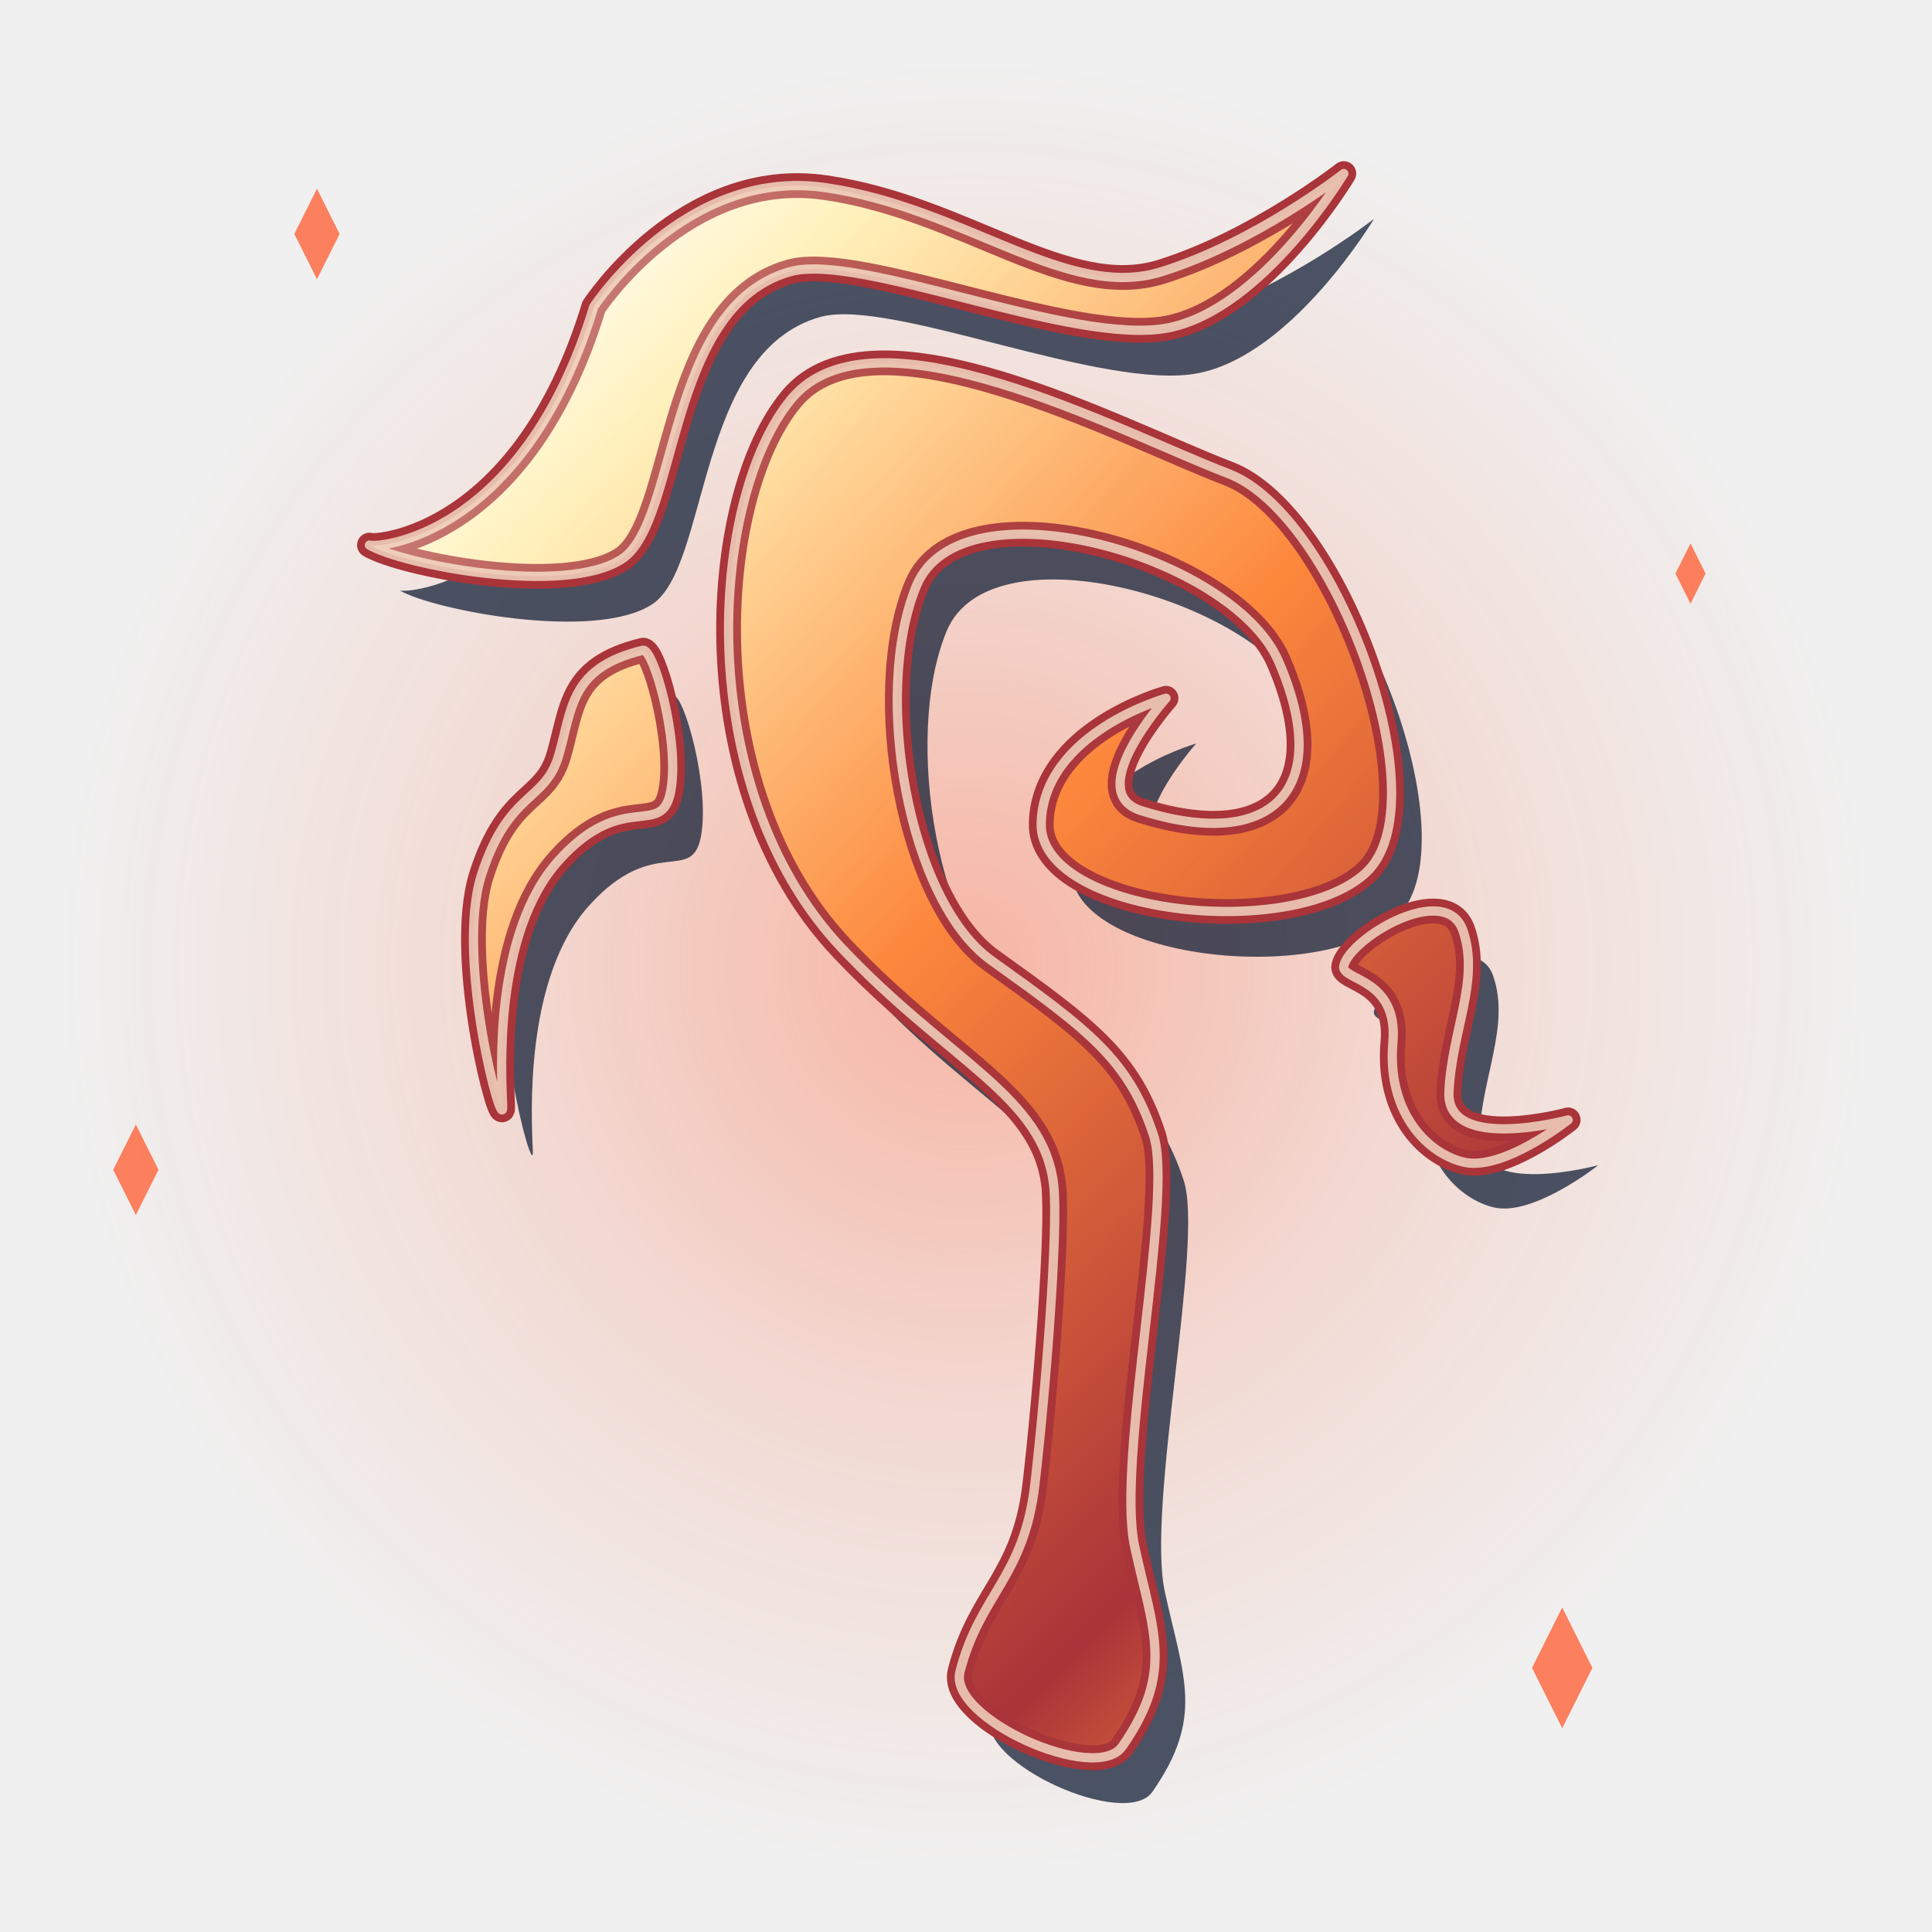
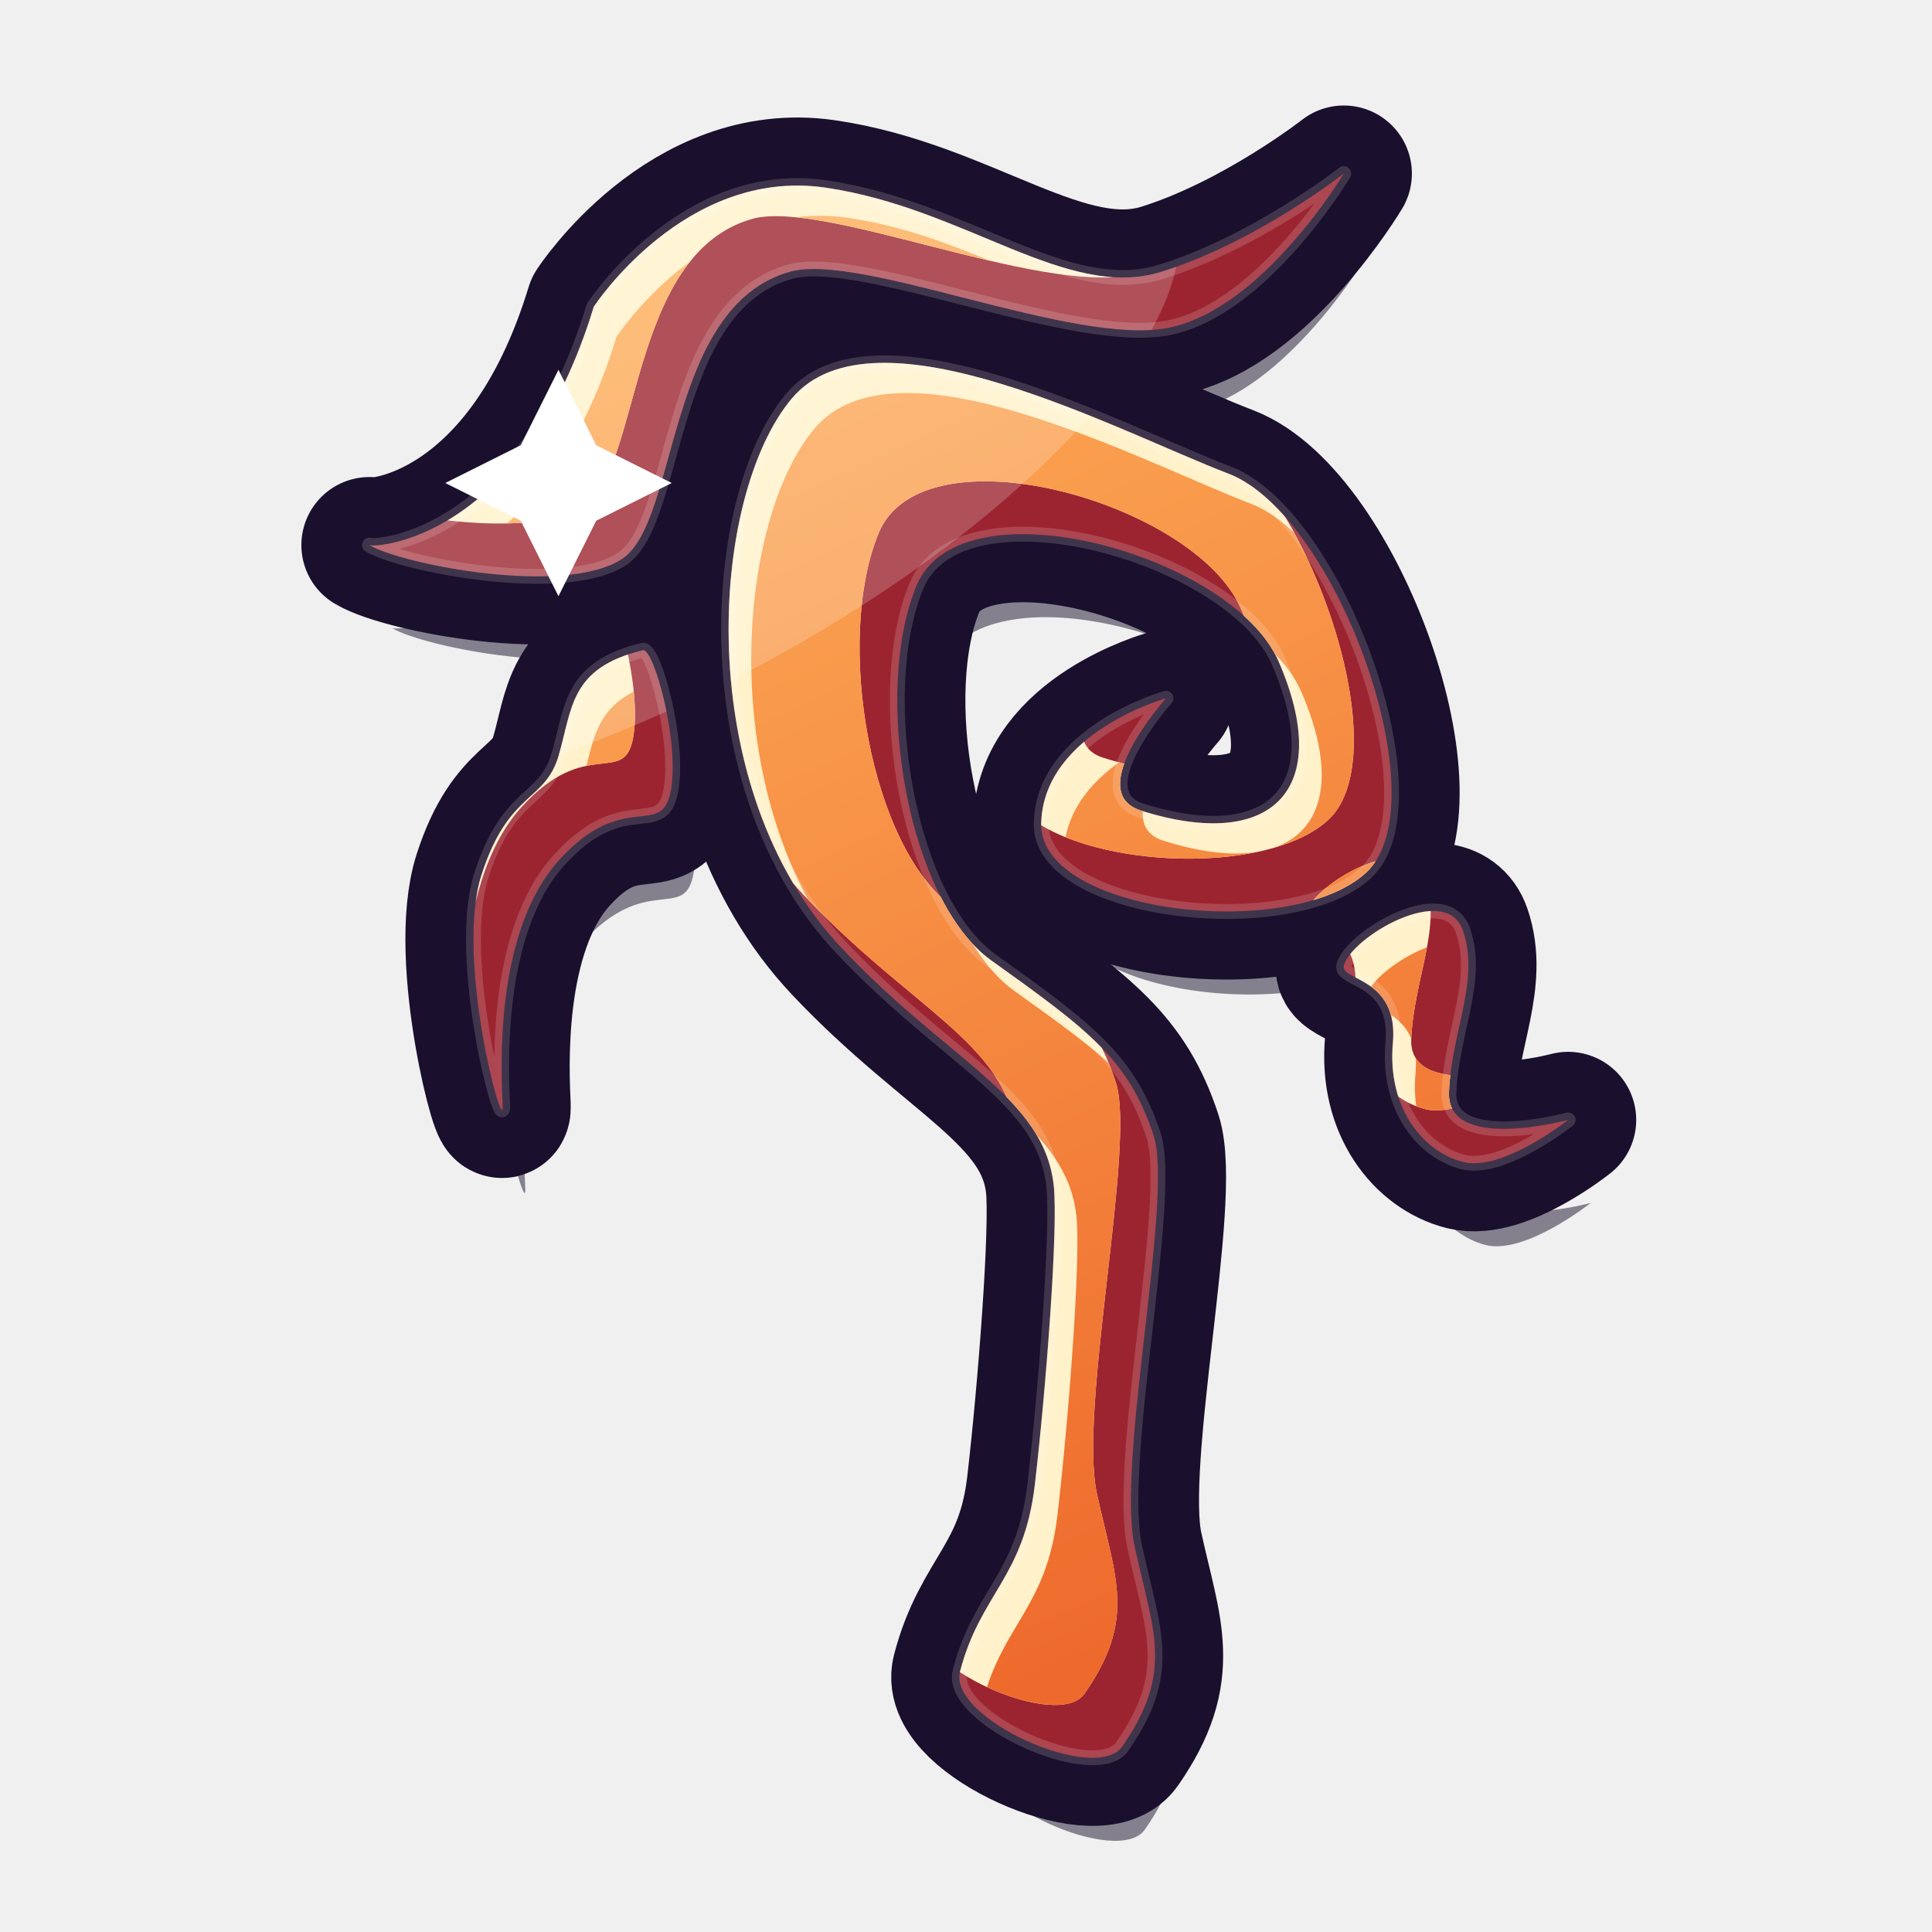
<svg xmlns="http://www.w3.org/2000/svg" width="512" height="512" viewBox="0 0 256 256">
  <defs>
-     <linearGradient id="email" x1=".13" y1=".03" x2=".86" y2="1">
-       <stop stop-color="#ffffff" />
-       <stop offset=".13" stop-color="#fff0b7" />
-       <stop offset=".46" stop-color="#ff8739" />
-       <stop offset=".82" stop-color="#a93439" />
-       <stop offset="1" stop-color="#ff8739" />
+     <clipPath id="sf6eab8a7">
+       <path d="M127.077,242.071c3.273-12.622,10.338-15.143,12.1-30.252s3.828-41.578,3.039-48.376c-1.67-14.4-16.985-19.967-34.286-38.32-24.391-25.874-21.4-72.762-8.067-88.741s53.12,5.438,70.589,12.1,34.461,53.365,22.185,64.539-52.84,6.571-52.438-8.067,20.169-20.169,20.169-20.169-13.542,15.151-4.034,18.152c21.227,6.7,31.263-3.413,22.185-24.2-7.448-17.057-51.339-29.452-58.488-12.1s-1.361,50.874,12.1,60.505c15.693,11.226,22.181,16.012,26.219,28.235,3.321,10.053-6.071,52.686-3.039,66.528s6.375,20.2-2.017,32.269C149.03,260.308,125.117,249.631,127.077,242.071ZM67.9,21.522S82.567-1.011,105.279,2.265s39.033,18.391,54.371,13.593S189.1,0,189.1,0s-13.058,21.864-28.319,24.92-49.826-12.252-61.168-9.062C79.469,21.525,81.726,56.269,72.429,62.3s-35.537.853-40.779-2.265C32.688,60.532,56.482,59.007,67.9,21.522Zm7.929,55.5c1.718-.415,5.973,14.625,4.531,22.655s-7.578-.407-18.124,11.328-9.291,34.259-9.062,39.646-7.787-23.826-3.4-37.381,10.239-11.639,12.46-19.256S64.03,79.881,75.827,77.027ZM189.1,128c-0.608,2.431,8.877,1.861,7.929,12.46s4.947,17.631,11.327,19.257,16.992-6.8,16.992-6.8-19.712,5.358-19.257-4.531,5.027-18.052,2.265-26.053S190.243,123.433,189.1,128Z" transform="translate(23 23) scale(.82)" fill-rule="evenodd" />
+     </clipPath>
+     <clipPath id="lf6eab8a7">
+       <path d="M127.077,242.071c3.273-12.622,10.338-15.143,12.1-30.252s3.828-41.578,3.039-48.376c-1.67-14.4-16.985-19.967-34.286-38.32-24.391-25.874-21.4-72.762-8.067-88.741s53.12,5.438,70.589,12.1,34.461,53.365,22.185,64.539-52.84,6.571-52.438-8.067,20.169-20.169,20.169-20.169-13.542,15.151-4.034,18.152c21.227,6.7,31.263-3.413,22.185-24.2-7.448-17.057-51.339-29.452-58.488-12.1s-1.361,50.874,12.1,60.505c15.693,11.226,22.181,16.012,26.219,28.235,3.321,10.053-6.071,52.686-3.039,66.528s6.375,20.2-2.017,32.269C149.03,260.308,125.117,249.631,127.077,242.071ZM67.9,21.522S82.567-1.011,105.279,2.265s39.033,18.391,54.371,13.593S189.1,0,189.1,0s-13.058,21.864-28.319,24.92-49.826-12.252-61.168-9.062C79.469,21.525,81.726,56.269,72.429,62.3s-35.537.853-40.779-2.265C32.688,60.532,56.482,59.007,67.9,21.522Zm7.929,55.5c1.718-.415,5.973,14.625,4.531,22.655s-7.578-.407-18.124,11.328-9.291,34.259-9.062,39.646-7.787-23.826-3.4-37.381,10.239-11.639,12.46-19.256S64.03,79.881,75.827,77.027ZM189.1,128c-0.608,2.431,8.877,1.861,7.929,12.46s4.947,17.631,11.327,19.257,16.992-6.8,16.992-6.8-19.712,5.358-19.257-4.531,5.027-18.052,2.265-26.053S190.243,123.433,189.1,128Z" transform="translate(-5 -7) translate(23 23) scale(.82)" fill-rule="evenodd" />
+     </clipPath>
+     <linearGradient id="mf6eab8a7" x1="0" y1="0" x2=".35" y2="1">
+       <stop stop-color="#ffb65e" />
+       <stop offset="1" stop-color="#ee6a2c" />
    </linearGradient>
-     <linearGradient id="reflet" x1="0" y1="0" x2=".78" y2=".88">
-       <stop stop-color="#ffffff" stop-opacity=".76" />
-       <stop offset=".34" stop-color="#fff0b7" stop-opacity=".14" />
-       <stop offset=".8" stop-color="#a93439" stop-opacity="0" />
-     </linearGradient>
-     <radialGradient id="halo">
-       <stop stop-color="#ff673f" stop-opacity=".43" />
-       <stop offset=".52" stop-color="#ff673f" stop-opacity=".16" />
-       <stop offset="1" stop-color="#ff673f" stop-opacity="0" />
-     </radialGradient>
  </defs>
-   <circle cx="128" cy="128" r="121" fill="url(#halo)" />
-   <path d="M42 25L45 31 42 37 39 31Z" fill="#ff673f" fill-opacity=".82" />
-   <path d="M224 72L226 76 224 80 222 76Z" fill="#ff673f" fill-opacity=".82" />
-   <path d="M207 213L211 221 207 229 203 221Z" fill="#ff673f" fill-opacity=".82" />
-   <path d="M18 149L21 155 18 161 15 155Z" fill="#ff673f" fill-opacity=".82" />
-   <path d="M127.077,242.071c3.273-12.622,10.338-15.143,12.1-30.252s3.828-41.578,3.039-48.376c-1.67-14.4-16.985-19.967-34.286-38.32-24.391-25.874-21.4-72.762-8.067-88.741s53.12,5.438,70.589,12.1,34.461,53.365,22.185,64.539-52.84,6.571-52.438-8.067,20.169-20.169,20.169-20.169-13.542,15.151-4.034,18.152c21.227,6.7,31.263-3.413,22.185-24.2-7.448-17.057-51.339-29.452-58.488-12.1s-1.361,50.874,12.1,60.505c15.693,11.226,22.181,16.012,26.219,28.235,3.321,10.053-6.071,52.686-3.039,66.528s6.375,20.2-2.017,32.269C149.03,260.308,125.117,249.631,127.077,242.071ZM67.9,21.522S82.567-1.011,105.279,2.265s39.033,18.391,54.371,13.593S189.1,0,189.1,0s-13.058,21.864-28.319,24.92-49.826-12.252-61.168-9.062C79.469,21.525,81.726,56.269,72.429,62.3s-35.537.853-40.779-2.265C32.688,60.532,56.482,59.007,67.9,21.522Zm7.929,55.5c1.718-.415,5.973,14.625,4.531,22.655s-7.578-.407-18.124,11.328-9.291,34.259-9.062,39.646-7.787-23.826-3.4-37.381,10.239-11.639,12.46-19.256S64.03,79.881,75.827,77.027ZM189.1,128c-0.608,2.431,8.877,1.861,7.929,12.46s4.947,17.631,11.327,19.257,16.992-6.8,16.992-6.8-19.712,5.358-19.257-4.531,5.027-18.052,2.265-26.053S190.243,123.433,189.1,128Z" transform="translate(27 29) scale(.82)" fill="#0a1730" fill-rule="evenodd" opacity=".72" />
-   <path d="M127.077,242.071c3.273-12.622,10.338-15.143,12.1-30.252s3.828-41.578,3.039-48.376c-1.67-14.4-16.985-19.967-34.286-38.32-24.391-25.874-21.4-72.762-8.067-88.741s53.12,5.438,70.589,12.1,34.461,53.365,22.185,64.539-52.84,6.571-52.438-8.067,20.169-20.169,20.169-20.169-13.542,15.151-4.034,18.152c21.227,6.7,31.263-3.413,22.185-24.2-7.448-17.057-51.339-29.452-58.488-12.1s-1.361,50.874,12.1,60.505c15.693,11.226,22.181,16.012,26.219,28.235,3.321,10.053-6.071,52.686-3.039,66.528s6.375,20.2-2.017,32.269C149.03,260.308,125.117,249.631,127.077,242.071ZM67.9,21.522S82.567-1.011,105.279,2.265s39.033,18.391,54.371,13.593S189.1,0,189.1,0s-13.058,21.864-28.319,24.92-49.826-12.252-61.168-9.062C79.469,21.525,81.726,56.269,72.429,62.3s-35.537.853-40.779-2.265C32.688,60.532,56.482,59.007,67.9,21.522Zm7.929,55.5c1.718-.415,5.973,14.625,4.531,22.655s-7.578-.407-18.124,11.328-9.291,34.259-9.062,39.646-7.787-23.826-3.4-37.381,10.239-11.639,12.46-19.256S64.03,79.881,75.827,77.027ZM189.1,128c-0.608,2.431,8.877,1.861,7.929,12.46s4.947,17.631,11.327,19.257,16.992-6.8,16.992-6.8-19.712,5.358-19.257-4.531,5.027-18.052,2.265-26.053S190.243,123.433,189.1,128Z" transform="translate(23 23) scale(.82)" fill="url(#email)" fill-rule="evenodd" stroke="#a93439" stroke-width="4" stroke-linejoin="round" />
-   <path d="M127.077,242.071c3.273-12.622,10.338-15.143,12.1-30.252s3.828-41.578,3.039-48.376c-1.67-14.4-16.985-19.967-34.286-38.32-24.391-25.874-21.4-72.762-8.067-88.741s53.12,5.438,70.589,12.1,34.461,53.365,22.185,64.539-52.84,6.571-52.438-8.067,20.169-20.169,20.169-20.169-13.542,15.151-4.034,18.152c21.227,6.7,31.263-3.413,22.185-24.2-7.448-17.057-51.339-29.452-58.488-12.1s-1.361,50.874,12.1,60.505c15.693,11.226,22.181,16.012,26.219,28.235,3.321,10.053-6.071,52.686-3.039,66.528s6.375,20.2-2.017,32.269C149.03,260.308,125.117,249.631,127.077,242.071ZM67.9,21.522S82.567-1.011,105.279,2.265s39.033,18.391,54.371,13.593S189.1,0,189.1,0s-13.058,21.864-28.319,24.92-49.826-12.252-61.168-9.062C79.469,21.525,81.726,56.269,72.429,62.3s-35.537.853-40.779-2.265C32.688,60.532,56.482,59.007,67.9,21.522Zm7.929,55.5c1.718-.415,5.973,14.625,4.531,22.655s-7.578-.407-18.124,11.328-9.291,34.259-9.062,39.646-7.787-23.826-3.4-37.381,10.239-11.639,12.46-19.256S64.03,79.881,75.827,77.027ZM189.1,128c-0.608,2.431,8.877,1.861,7.929,12.46s4.947,17.631,11.327,19.257,16.992-6.8,16.992-6.8-19.712,5.358-19.257-4.531,5.027-18.052,2.265-26.053S190.243,123.433,189.1,128Z" transform="translate(23 23) scale(.82)" fill="url(#reflet)" fill-rule="evenodd" opacity=".74" />
-   <path d="M127.077,242.071c3.273-12.622,10.338-15.143,12.1-30.252s3.828-41.578,3.039-48.376c-1.67-14.4-16.985-19.967-34.286-38.32-24.391-25.874-21.4-72.762-8.067-88.741s53.12,5.438,70.589,12.1,34.461,53.365,22.185,64.539-52.84,6.571-52.438-8.067,20.169-20.169,20.169-20.169-13.542,15.151-4.034,18.152c21.227,6.7,31.263-3.413,22.185-24.2-7.448-17.057-51.339-29.452-58.488-12.1s-1.361,50.874,12.1,60.505c15.693,11.226,22.181,16.012,26.219,28.235,3.321,10.053-6.071,52.686-3.039,66.528s6.375,20.2-2.017,32.269C149.03,260.308,125.117,249.631,127.077,242.071ZM67.9,21.522S82.567-1.011,105.279,2.265s39.033,18.391,54.371,13.593S189.1,0,189.1,0s-13.058,21.864-28.319,24.92-49.826-12.252-61.168-9.062C79.469,21.525,81.726,56.269,72.429,62.3s-35.537.853-40.779-2.265C32.688,60.532,56.482,59.007,67.9,21.522Zm7.929,55.5c1.718-.415,5.973,14.625,4.531,22.655s-7.578-.407-18.124,11.328-9.291,34.259-9.062,39.646-7.787-23.826-3.4-37.381,10.239-11.639,12.46-19.256S64.03,79.881,75.827,77.027ZM189.1,128c-0.608,2.431,8.877,1.861,7.929,12.46s4.947,17.631,11.327,19.257,16.992-6.8,16.992-6.8-19.712,5.358-19.257-4.531,5.027-18.052,2.265-26.053S190.243,123.433,189.1,128Z" transform="translate(23 23) scale(.82)" fill="none" stroke="#fff2d8" stroke-opacity=".72" stroke-width="1.5" stroke-linejoin="round" />
+   <path d="M127.077,242.071c3.273-12.622,10.338-15.143,12.1-30.252s3.828-41.578,3.039-48.376c-1.67-14.4-16.985-19.967-34.286-38.32-24.391-25.874-21.4-72.762-8.067-88.741s53.12,5.438,70.589,12.1,34.461,53.365,22.185,64.539-52.84,6.571-52.438-8.067,20.169-20.169,20.169-20.169-13.542,15.151-4.034,18.152c21.227,6.7,31.263-3.413,22.185-24.2-7.448-17.057-51.339-29.452-58.488-12.1s-1.361,50.874,12.1,60.505c15.693,11.226,22.181,16.012,26.219,28.235,3.321,10.053-6.071,52.686-3.039,66.528s6.375,20.2-2.017,32.269C149.03,260.308,125.117,249.631,127.077,242.071ZM67.9,21.522S82.567-1.011,105.279,2.265s39.033,18.391,54.371,13.593S189.1,0,189.1,0s-13.058,21.864-28.319,24.92-49.826-12.252-61.168-9.062C79.469,21.525,81.726,56.269,72.429,62.3s-35.537.853-40.779-2.265C32.688,60.532,56.482,59.007,67.9,21.522Zm7.929,55.5c1.718-.415,5.973,14.625,4.531,22.655s-7.578-.407-18.124,11.328-9.291,34.259-9.062,39.646-7.787-23.826-3.4-37.381,10.239-11.639,12.46-19.256S64.03,79.881,75.827,77.027ZM189.1,128c-0.608,2.431,8.877,1.861,7.929,12.46s4.947,17.631,11.327,19.257,16.992-6.8,16.992-6.8-19.712,5.358-19.257-4.531,5.027-18.052,2.265-26.053S190.243,123.433,189.1,128Z" transform="translate(3 11) translate(23 23) scale(.82)" fill-rule="evenodd" fill="#1a0f2c" opacity=".5" />
+   <path d="M127.077,242.071c3.273-12.622,10.338-15.143,12.1-30.252s3.828-41.578,3.039-48.376c-1.67-14.4-16.985-19.967-34.286-38.32-24.391-25.874-21.4-72.762-8.067-88.741s53.12,5.438,70.589,12.1,34.461,53.365,22.185,64.539-52.84,6.571-52.438-8.067,20.169-20.169,20.169-20.169-13.542,15.151-4.034,18.152c21.227,6.7,31.263-3.413,22.185-24.2-7.448-17.057-51.339-29.452-58.488-12.1s-1.361,50.874,12.1,60.505c15.693,11.226,22.181,16.012,26.219,28.235,3.321,10.053-6.071,52.686-3.039,66.528s6.375,20.2-2.017,32.269C149.03,260.308,125.117,249.631,127.077,242.071ZM67.9,21.522S82.567-1.011,105.279,2.265s39.033,18.391,54.371,13.593S189.1,0,189.1,0s-13.058,21.864-28.319,24.92-49.826-12.252-61.168-9.062C79.469,21.525,81.726,56.269,72.429,62.3s-35.537.853-40.779-2.265C32.688,60.532,56.482,59.007,67.9,21.522Zm7.929,55.5c1.718-.415,5.973,14.625,4.531,22.655s-7.578-.407-18.124,11.328-9.291,34.259-9.062,39.646-7.787-23.826-3.4-37.381,10.239-11.639,12.46-19.256S64.03,79.881,75.827,77.027ZM189.1,128c-0.608,2.431,8.877,1.861,7.929,12.46s4.947,17.631,11.327,19.257,16.992-6.8,16.992-6.8-19.712,5.358-19.257-4.531,5.027-18.052,2.265-26.053S190.243,123.433,189.1,128Z" transform="translate(23 23) scale(.82)" fill-rule="evenodd" fill="#1a0f2c" stroke="#1a0f2c" stroke-width="22.0" stroke-linejoin="round" />
+   <g clip-path="url(#sf6eab8a7)">
+     <rect width="256" height="256" fill="#9c2430" />
+     <g clip-path="url(#lf6eab8a7)">
+       <rect width="256" height="256" fill="#fff1c9" />
+       <path d="M127.077,242.071c3.273-12.622,10.338-15.143,12.1-30.252s3.828-41.578,3.039-48.376c-1.67-14.4-16.985-19.967-34.286-38.32-24.391-25.874-21.4-72.762-8.067-88.741s53.12,5.438,70.589,12.1,34.461,53.365,22.185,64.539-52.84,6.571-52.438-8.067,20.169-20.169,20.169-20.169-13.542,15.151-4.034,18.152c21.227,6.7,31.263-3.413,22.185-24.2-7.448-17.057-51.339-29.452-58.488-12.1s-1.361,50.874,12.1,60.505c15.693,11.226,22.181,16.012,26.219,28.235,3.321,10.053-6.071,52.686-3.039,66.528s6.375,20.2-2.017,32.269C149.03,260.308,125.117,249.631,127.077,242.071ZM67.9,21.522S82.567-1.011,105.279,2.265s39.033,18.391,54.371,13.593S189.1,0,189.1,0s-13.058,21.864-28.319,24.92-49.826-12.252-61.168-9.062C79.469,21.525,81.726,56.269,72.429,62.3s-35.537.853-40.779-2.265C32.688,60.532,56.482,59.007,67.9,21.522Zm7.929,55.5c1.718-.415,5.973,14.625,4.531,22.655s-7.578-.407-18.124,11.328-9.291,34.259-9.062,39.646-7.787-23.826-3.4-37.381,10.239-11.639,12.46-19.256S64.03,79.881,75.827,77.027ZM189.1,128c-0.608,2.431,8.877,1.861,7.929,12.46s4.947,17.631,11.327,19.257,16.992-6.8,16.992-6.8-19.712,5.358-19.257-4.531,5.027-18.052,2.265-26.053S190.243,123.433,189.1,128Z" transform="translate(3 4) translate(23 23) scale(.82)" fill-rule="evenodd" fill="url(#mf6eab8a7)" />
+     </g>
+     <ellipse cx="86" cy="62" rx="78" ry="30" fill="#ffffff" opacity=".2" transform="rotate(-28 86 62)" />
+   </g>
+   <path d="M127.077,242.071c3.273-12.622,10.338-15.143,12.1-30.252s3.828-41.578,3.039-48.376c-1.67-14.4-16.985-19.967-34.286-38.32-24.391-25.874-21.4-72.762-8.067-88.741s53.12,5.438,70.589,12.1,34.461,53.365,22.185,64.539-52.84,6.571-52.438-8.067,20.169-20.169,20.169-20.169-13.542,15.151-4.034,18.152c21.227,6.7,31.263-3.413,22.185-24.2-7.448-17.057-51.339-29.452-58.488-12.1s-1.361,50.874,12.1,60.505c15.693,11.226,22.181,16.012,26.219,28.235,3.321,10.053-6.071,52.686-3.039,66.528s6.375,20.2-2.017,32.269C149.03,260.308,125.117,249.631,127.077,242.071ZM67.9,21.522S82.567-1.011,105.279,2.265s39.033,18.391,54.371,13.593S189.1,0,189.1,0s-13.058,21.864-28.319,24.92-49.826-12.252-61.168-9.062C79.469,21.525,81.726,56.269,72.429,62.3s-35.537.853-40.779-2.265C32.688,60.532,56.482,59.007,67.9,21.522Zm7.929,55.5c1.718-.415,5.973,14.625,4.531,22.655s-7.578-.407-18.124,11.328-9.291,34.259-9.062,39.646-7.787-23.826-3.4-37.381,10.239-11.639,12.46-19.256S64.03,79.881,75.827,77.027ZM189.1,128c-0.608,2.431,8.877,1.861,7.929,12.46s4.947,17.631,11.327,19.257,16.992-6.8,16.992-6.8-19.712,5.358-19.257-4.531,5.027-18.052,2.265-26.053S190.243,123.433,189.1,128Z" transform="translate(23 23) scale(.82)" fill-rule="evenodd" fill="none" stroke="#ffffff" stroke-opacity=".16" stroke-width="2.4" stroke-linejoin="round" />
+   <path d="M74 49l5 10 10 5-10 5-5 10-5-10-10-5 10-5z" fill="#ffffff" />
</svg>
